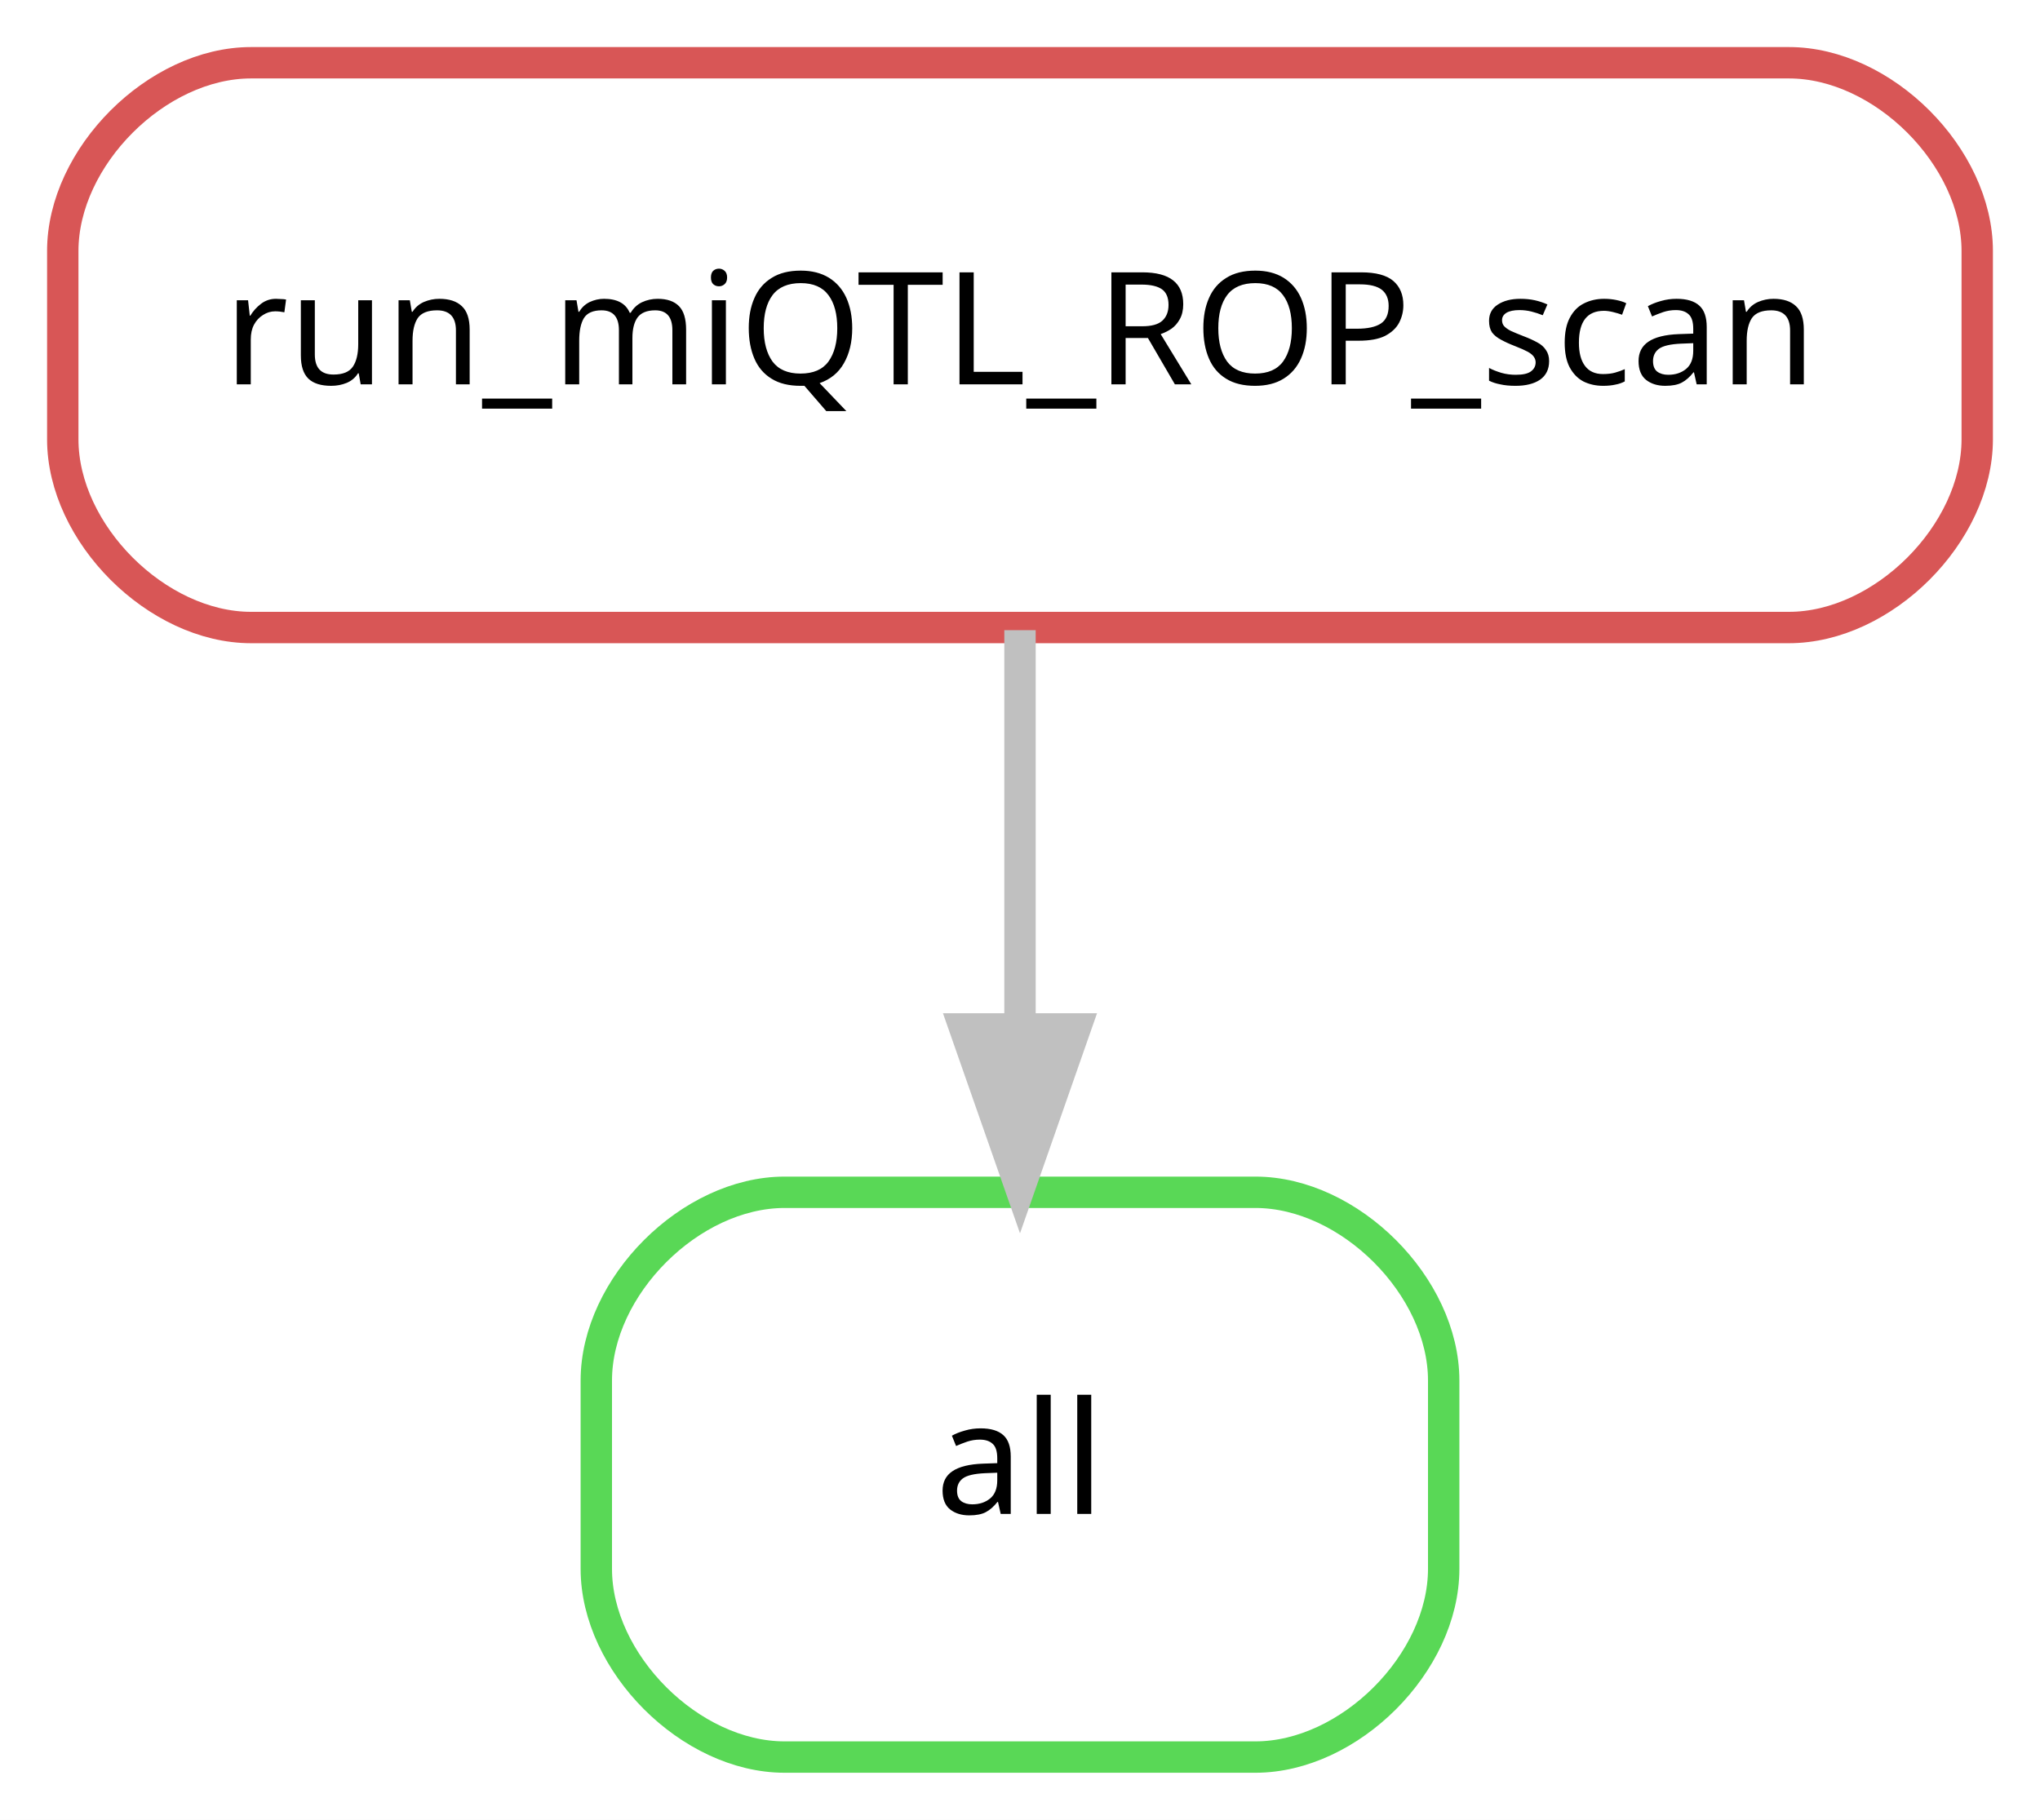
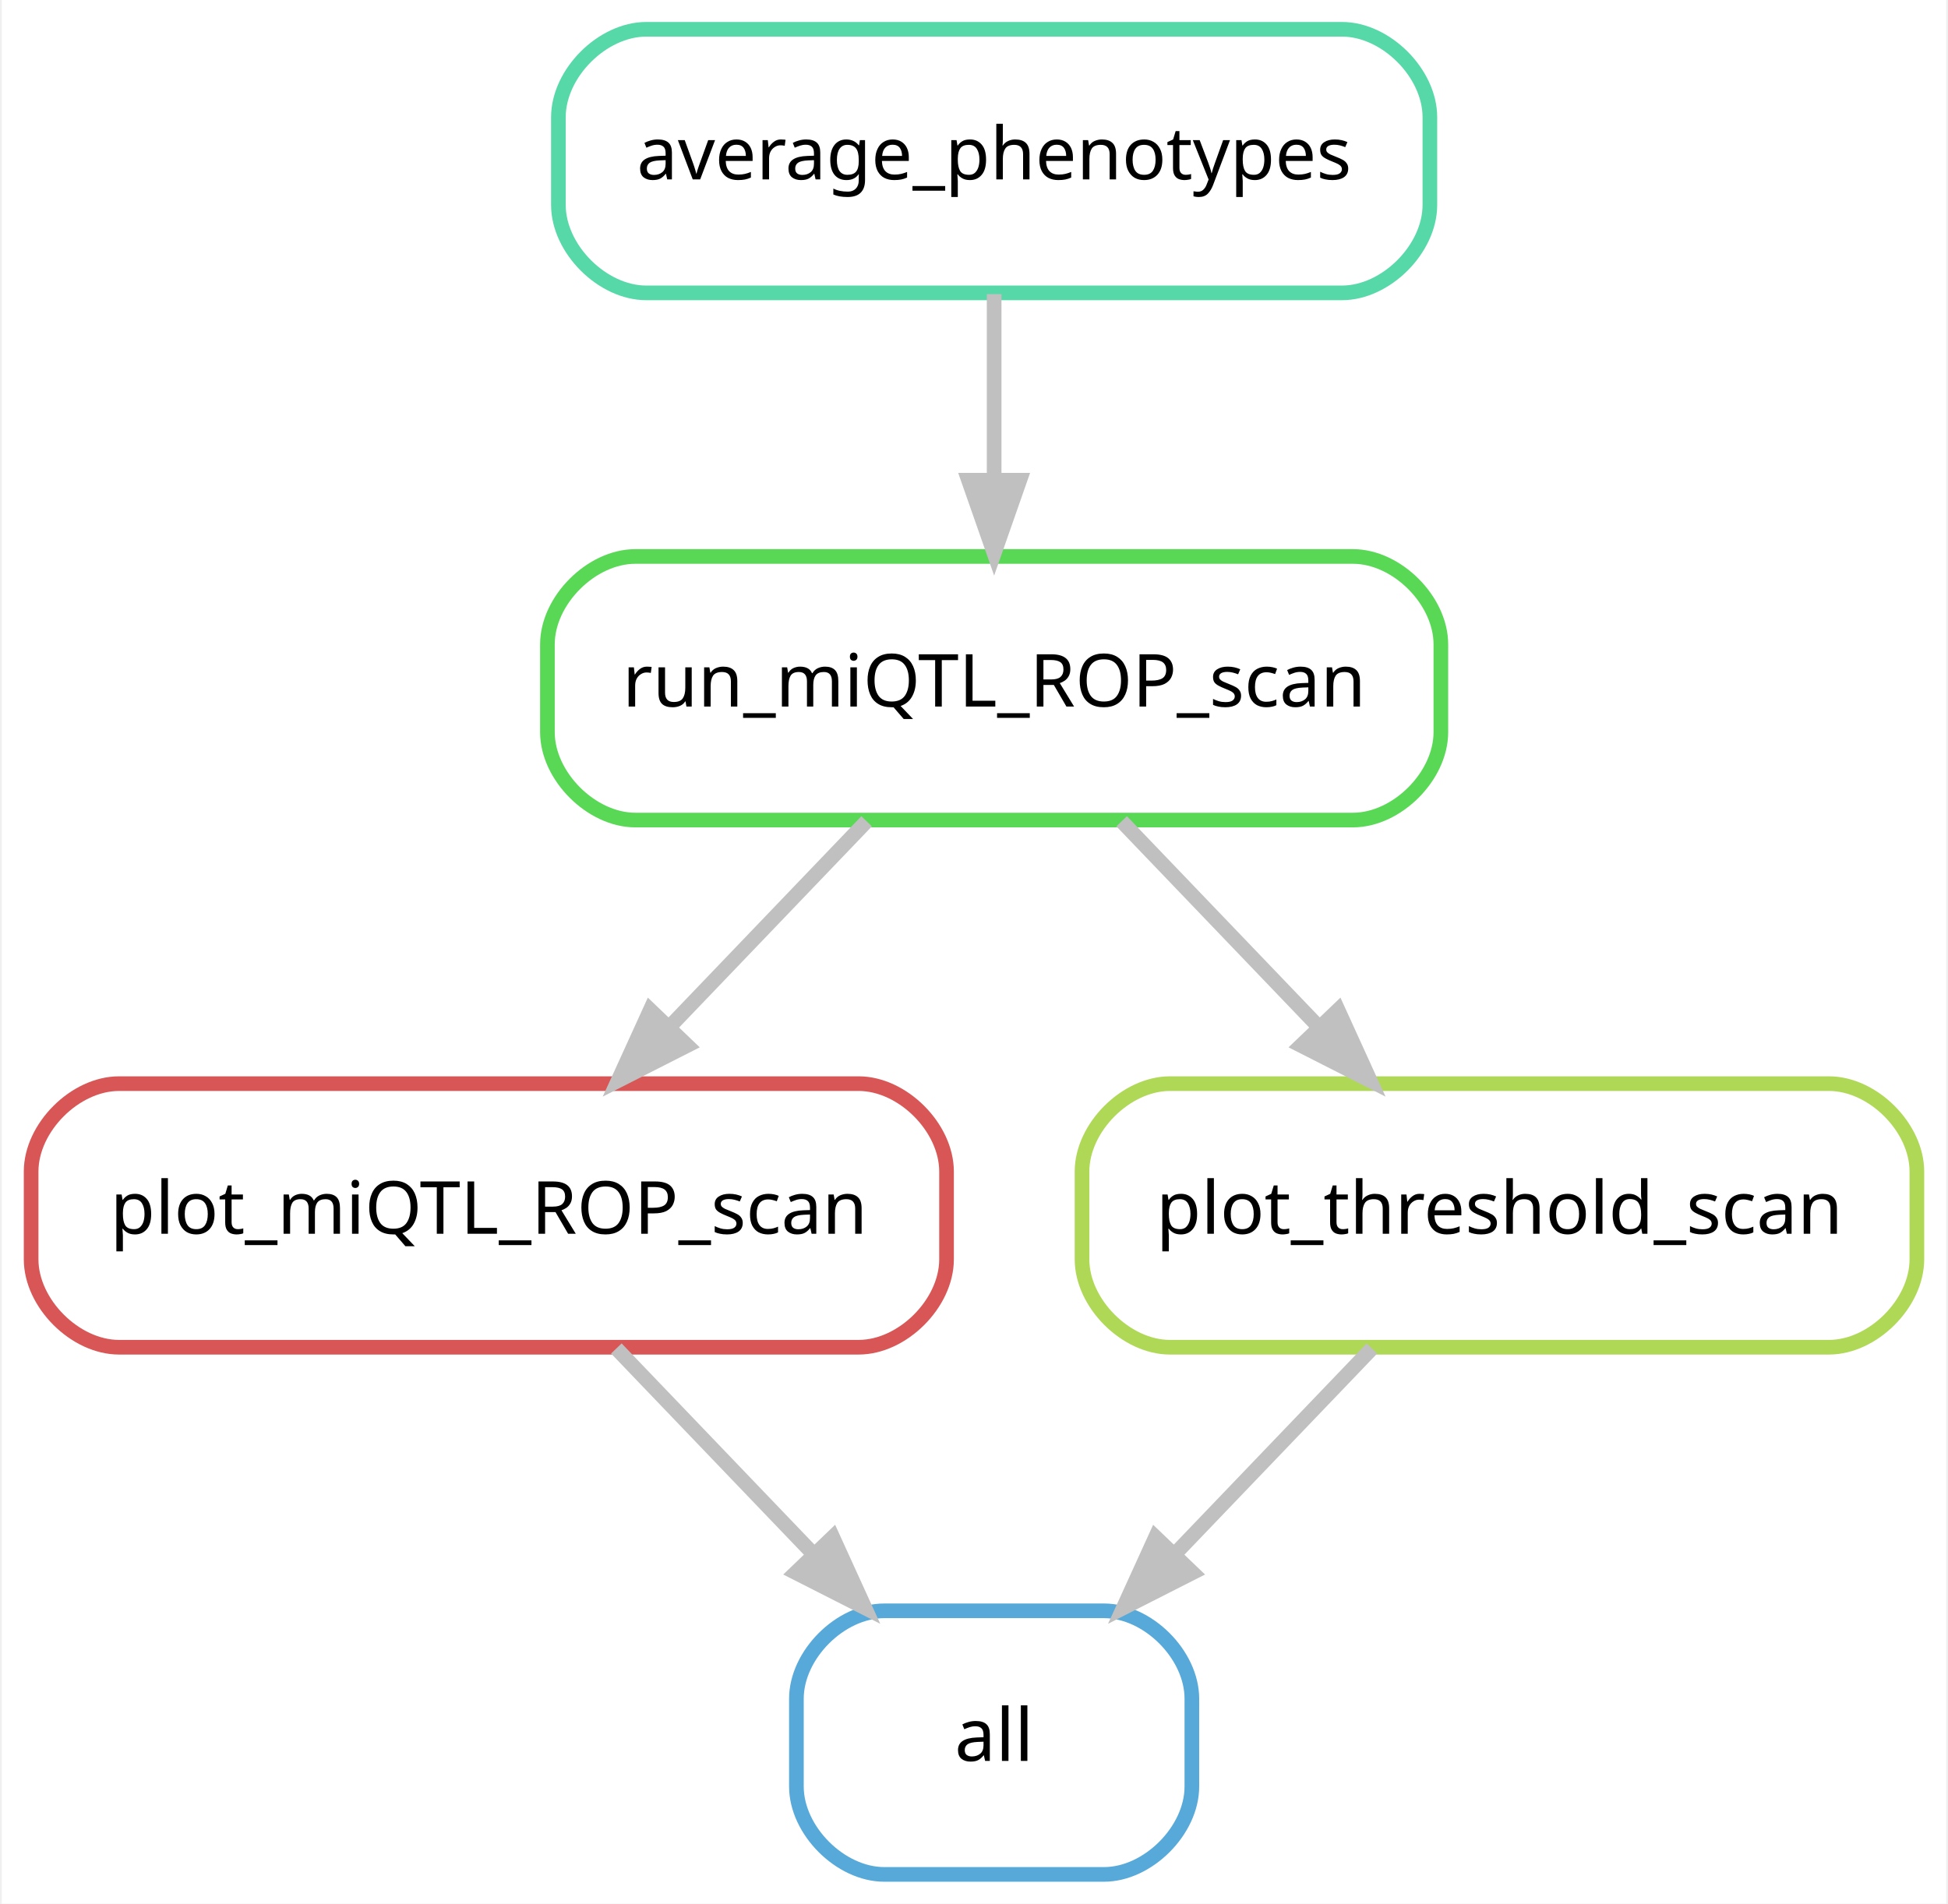
- <svg xmlns="http://www.w3.org/2000/svg" width="130pt" height="116pt" viewBox="0.00 0.00 130.00 116.00">
-   <g id="graph0" class="graph" transform="scale(1 1) rotate(0) translate(4 112)">
-     <polygon fill="#ffffff" stroke="transparent" points="-4,4 -4,-112 126,-112 126,4 -4,4" />
+ <svg xmlns="http://www.w3.org/2000/svg" width="266pt" height="260pt" viewBox="0.00 0.00 265.50 260.00">
+   <g id="graph0" class="graph" transform="scale(1 1) rotate(0) translate(4 256)">
+     <polygon fill="#ffffff" stroke="transparent" points="-4,4 -4,-256 261.5,-256 261.5,4 -4,4" />
    <g id="node1" class="node">
-       <path fill="none" stroke="#59d856" stroke-width="2" d="M76,-36C76,-36 46,-36 46,-36 40,-36 34,-30 34,-24 34,-24 34,-12 34,-12 34,-6 40,0 46,0 46,0 76,0 76,0 82,0 88,-6 88,-12 88,-12 88,-24 88,-24 88,-30 82,-36 76,-36" />
-       <text text-anchor="middle" x="61" y="-15.5" font-family="sans" font-size="10.00" fill="#000000">all</text>
+       <path fill="none" stroke="#56a9d8" stroke-width="2" d="M146.5,-36C146.5,-36 116.5,-36 116.5,-36 110.5,-36 104.5,-30 104.5,-24 104.5,-24 104.5,-12 104.5,-12 104.5,-6 110.5,0 116.5,0 116.5,0 146.5,0 146.5,0 152.5,0 158.5,-6 158.5,-12 158.5,-12 158.5,-24 158.5,-24 158.5,-30 152.5,-36 146.5,-36" />
+       <text text-anchor="middle" x="131.5" y="-15.5" font-family="sans" font-size="10.00" fill="#000000">all</text>
    </g>
    <g id="node2" class="node">
-       <path fill="none" stroke="#d85656" stroke-width="2" d="M110,-108C110,-108 12,-108 12,-108 6,-108 0,-102 0,-96 0,-96 0,-84 0,-84 0,-78 6,-72 12,-72 12,-72 110,-72 110,-72 116,-72 122,-78 122,-84 122,-84 122,-96 122,-96 122,-102 116,-108 110,-108" />
-       <text text-anchor="middle" x="61" y="-87.5" font-family="sans" font-size="10.00" fill="#000000">run_miQTL_ROP_scan</text>
+       <path fill="none" stroke="#d85656" stroke-width="2" d="M113,-108C113,-108 12,-108 12,-108 6,-108 0,-102 0,-96 0,-96 0,-84 0,-84 0,-78 6,-72 12,-72 12,-72 113,-72 113,-72 119,-72 125,-78 125,-84 125,-84 125,-96 125,-96 125,-102 119,-108 113,-108" />
+       <text text-anchor="middle" x="62.5" y="-87.5" font-family="sans" font-size="10.00" fill="#000000">plot_miQTL_ROP_scan</text>
+     </g>
+     <g id="edge2" class="edge">
+       <path fill="none" stroke="#c0c0c0" stroke-width="2" d="M79.912,-71.831C88.021,-63.369 97.816,-53.149 106.682,-43.897" />
+       <polygon fill="#c0c0c0" stroke="#c0c0c0" stroke-width="2" points="109.462,-46.055 113.854,-36.413 104.408,-41.212 109.462,-46.055" />
+     </g>
+     <g id="node3" class="node">
+       <path fill="none" stroke="#59d856" stroke-width="2" d="M180.5,-180C180.5,-180 82.5,-180 82.5,-180 76.5,-180 70.5,-174 70.5,-168 70.5,-168 70.5,-156 70.5,-156 70.5,-150 76.5,-144 82.5,-144 82.5,-144 180.5,-144 180.5,-144 186.5,-144 192.5,-150 192.5,-156 192.5,-156 192.5,-168 192.5,-168 192.5,-174 186.5,-180 180.5,-180" />
+       <text text-anchor="middle" x="131.5" y="-159.5" font-family="sans" font-size="10.00" fill="#000000">run_miQTL_ROP_scan</text>
+     </g>
+     <g id="edge3" class="edge">
+       <path fill="none" stroke="#c0c0c0" stroke-width="2" d="M114.088,-143.831C105.979,-135.369 96.184,-125.149 87.318,-115.897" />
+       <polygon fill="#c0c0c0" stroke="#c0c0c0" stroke-width="2" points="89.592,-113.212 80.146,-108.413 84.538,-118.055 89.592,-113.212" />
+     </g>
+     <g id="node5" class="node">
+       <path fill="none" stroke="#afd856" stroke-width="2" d="M245.5,-108C245.5,-108 155.5,-108 155.5,-108 149.5,-108 143.5,-102 143.5,-96 143.5,-96 143.5,-84 143.5,-84 143.5,-78 149.5,-72 155.5,-72 155.5,-72 245.5,-72 245.5,-72 251.5,-72 257.5,-78 257.5,-84 257.5,-84 257.5,-96 257.5,-96 257.5,-102 251.5,-108 245.5,-108" />
+       <text text-anchor="middle" x="200.5" y="-87.5" font-family="sans" font-size="10.00" fill="#000000">plot_threshold_scan</text>
+     </g>
+     <g id="edge5" class="edge">
+       <path fill="none" stroke="#c0c0c0" stroke-width="2" d="M148.912,-143.831C157.021,-135.369 166.816,-125.149 175.682,-115.897" />
+       <polygon fill="#c0c0c0" stroke="#c0c0c0" stroke-width="2" points="178.462,-118.055 182.854,-108.413 173.408,-113.212 178.462,-118.055" />
+     </g>
+     <g id="node4" class="node">
+       <path fill="none" stroke="#56d8a9" stroke-width="2" d="M179,-252C179,-252 84,-252 84,-252 78,-252 72,-246 72,-240 72,-240 72,-228 72,-228 72,-222 78,-216 84,-216 84,-216 179,-216 179,-216 185,-216 191,-222 191,-228 191,-228 191,-240 191,-240 191,-246 185,-252 179,-252" />
+       <text text-anchor="middle" x="131.5" y="-231.5" font-family="sans" font-size="10.00" fill="#000000">average_phenotypes</text>
+     </g>
+     <g id="edge4" class="edge">
+       <path fill="none" stroke="#c0c0c0" stroke-width="2" d="M131.5,-215.831C131.5,-208.131 131.5,-198.974 131.5,-190.417" />
+       <polygon fill="#c0c0c0" stroke="#c0c0c0" stroke-width="2" points="135,-190.413 131.5,-180.413 128,-190.413 135,-190.413" />
    </g>
    <g id="edge1" class="edge">
-       <path fill="none" stroke="#c0c0c0" stroke-width="2" d="M61,-71.831C61,-64.131 61,-54.974 61,-46.417" />
-       <polygon fill="#c0c0c0" stroke="#c0c0c0" stroke-width="2" points="64.5,-46.413 61,-36.413 57.5,-46.413 64.5,-46.413" />
+       <path fill="none" stroke="#c0c0c0" stroke-width="2" d="M183.088,-71.831C174.979,-63.369 165.184,-53.149 156.318,-43.897" />
+       <polygon fill="#c0c0c0" stroke="#c0c0c0" stroke-width="2" points="158.592,-41.212 149.146,-36.413 153.538,-46.055 158.592,-41.212" />
    </g>
  </g>
</svg>
